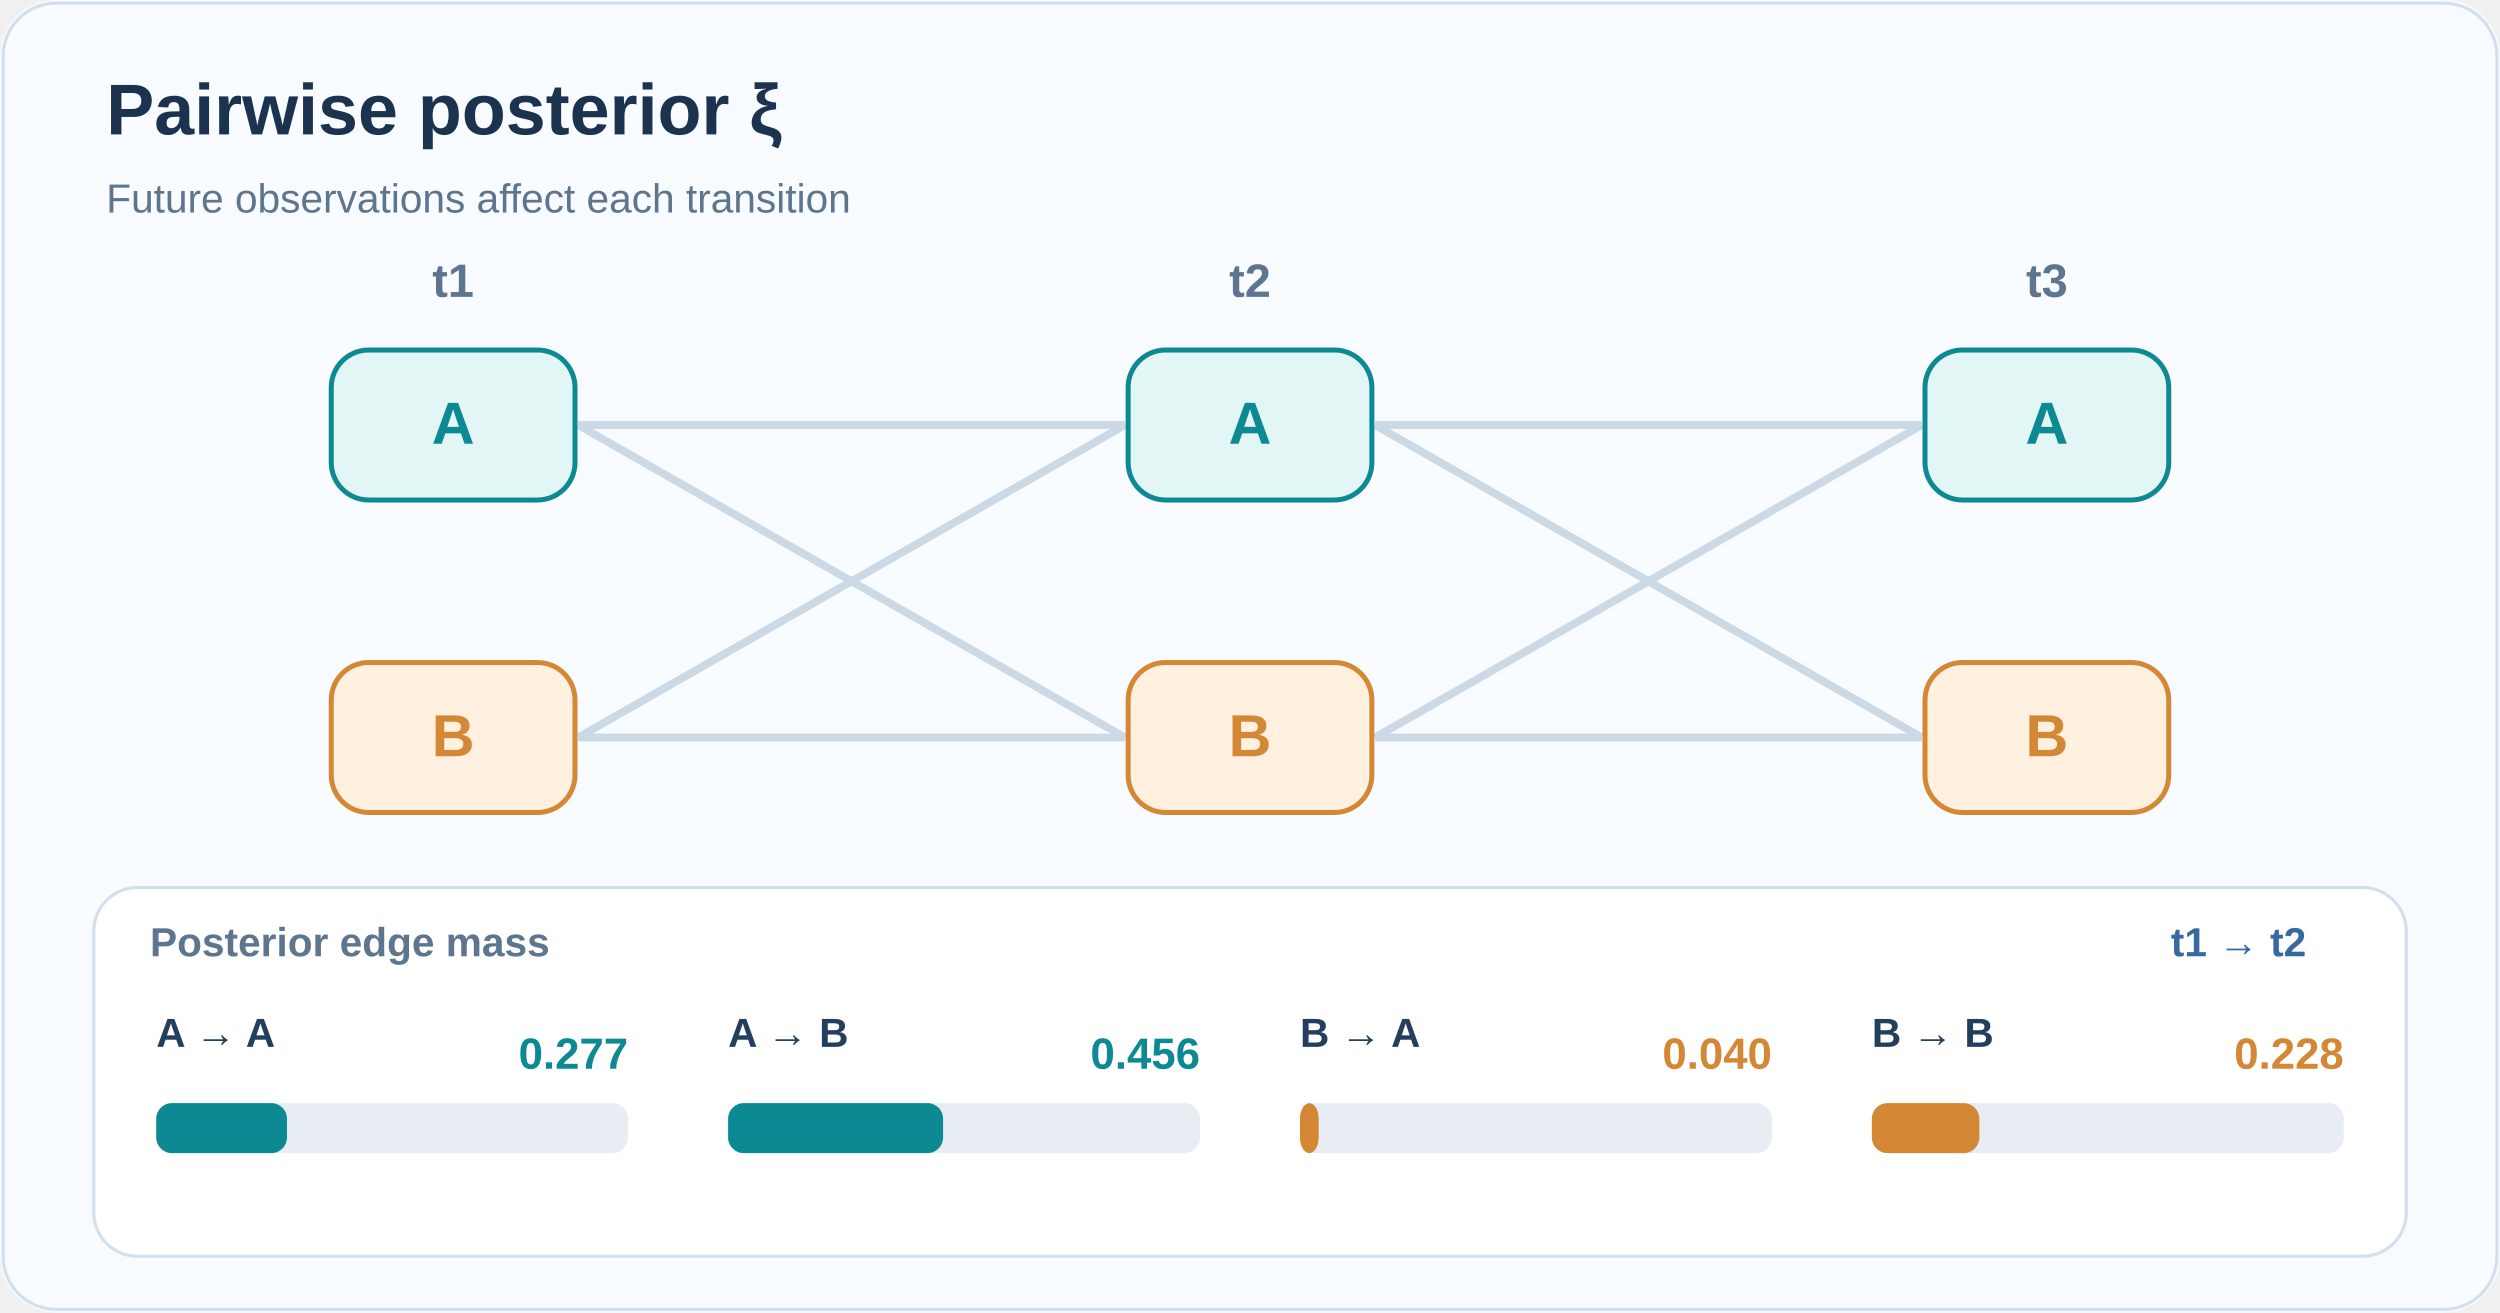
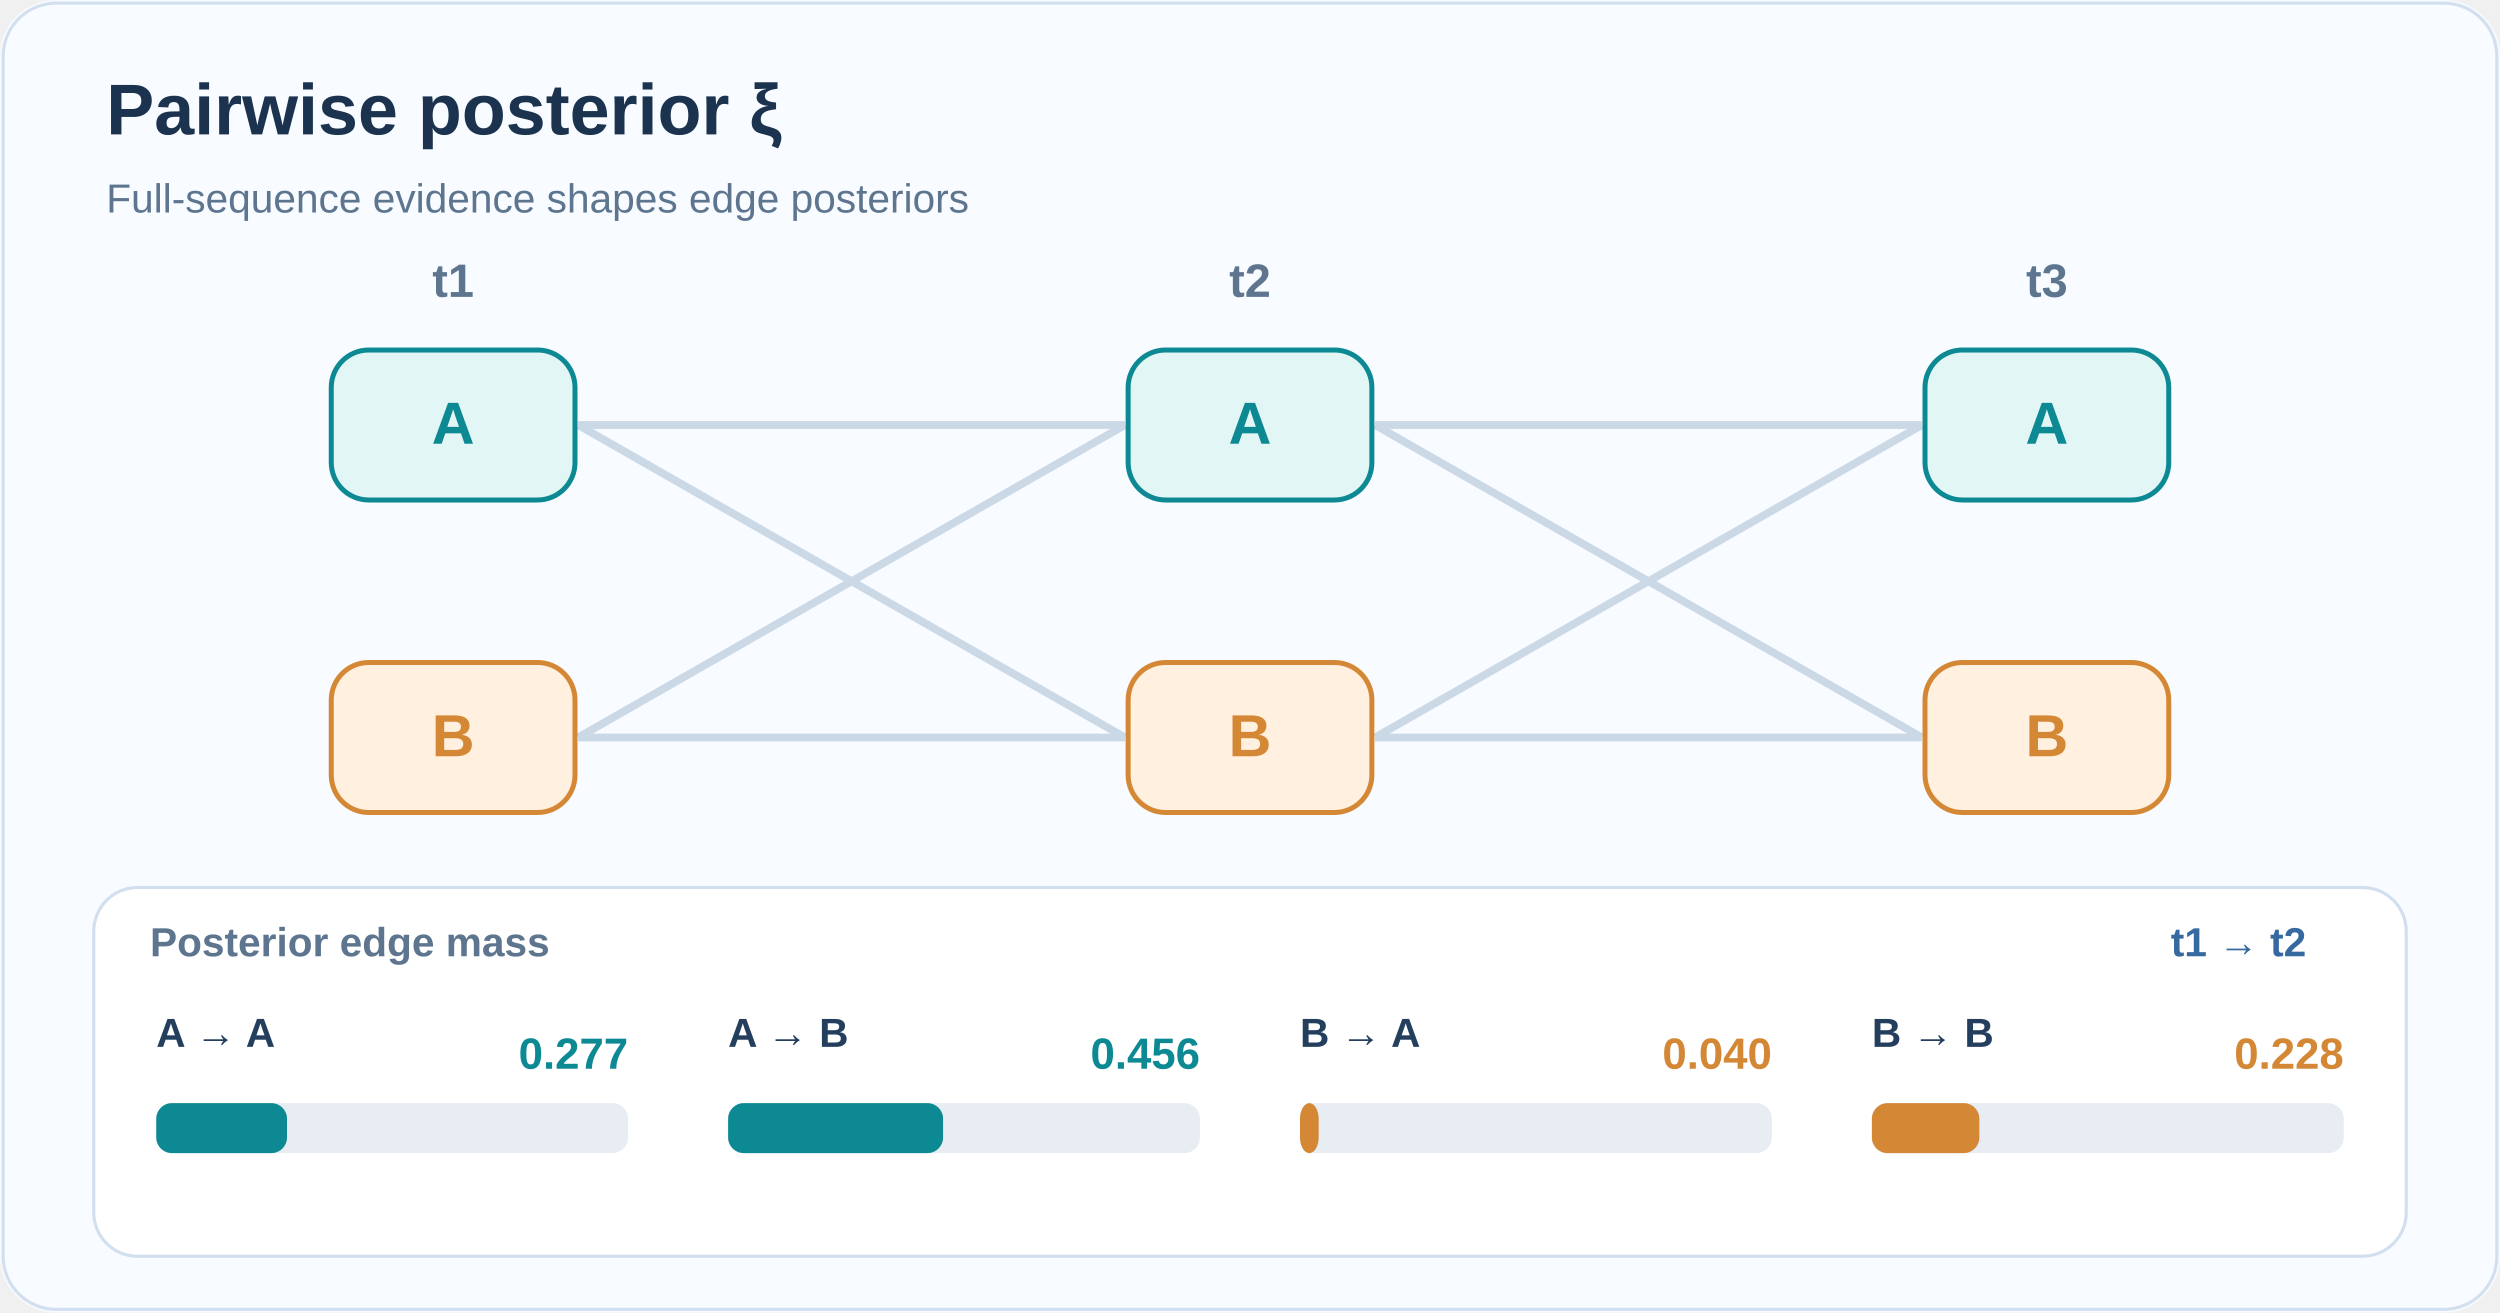
<svg xmlns="http://www.w3.org/2000/svg" viewBox="0 0 800 420" width="800" height="420" role="img" aria-labelledby="title desc">
  <style>text{font-family:Arial,Helvetica,sans-serif} .t{fill:#1b334e;font-weight:700} .muted{fill:#5d758e} .small{font-size:13px} .tick{font-size:12px;font-weight:700} @media(prefers-reduced-motion:reduce){.travel{display:none!important}}</style>
  <rect width="800" height="420" rx="18" fill="#f8fbff" />
  <rect x="1" y="1" width="798" height="418" rx="17" fill="none" stroke="#d1dfef" />
  <text x="34" y="43" font-size="23" font-weight="700" fill="#1b334e">Pairwise posterior  ξ</text>
-   <text x="34" y="68" font-size="13" font-weight="400" fill="#5d758e">Future observations affect each transition</text>
+   <text x="34" y="68" font-size="13" font-weight="400" fill="#5d758e">Full-sequence evidence shapes edge posteriors</text>
  <text x="145" y="95" font-size="15" font-weight="700" fill="#5d758e" text-anchor="middle">t1</text>
  <text x="400" y="95" font-size="15" font-weight="700" fill="#5d758e" text-anchor="middle">t2</text>
  <text x="655" y="95" font-size="15" font-weight="700" fill="#5d758e" text-anchor="middle">t3</text>
  <path d="M 185 136 L 360 136" stroke="#cbd8e6" stroke-width="2.5" fill="none" />
  <circle class="travel" r="5.2" fill="#0c8992" opacity="0">
    <animateMotion path="M 185 136 L 360 136" dur="12s" repeatCount="indefinite" calcMode="linear" keyTimes="0;0.083;0.375;1" keyPoints="0;0;1;1" />
    <animate attributeName="opacity" values="0;0;1;1;0;0" keyTimes="0;0.075;0.083;0.375;0.383;1" dur="12s" repeatCount="indefinite" />
  </circle>
  <path d="M 185 136 L 360 236" stroke="#cbd8e6" stroke-width="2.5" fill="none" />
  <circle class="travel" r="5.2" fill="#d48836" opacity="0">
    <animateMotion path="M 185 136 L 360 236" dur="12s" repeatCount="indefinite" calcMode="linear" keyTimes="0;0.083;0.375;1" keyPoints="0;0;1;1" />
    <animate attributeName="opacity" values="0;0;1;1;0;0" keyTimes="0;0.075;0.083;0.375;0.383;1" dur="12s" repeatCount="indefinite" />
  </circle>
  <path d="M 185 236 L 360 136" stroke="#cbd8e6" stroke-width="2.5" fill="none" />
  <circle class="travel" r="5.2" fill="#0c8992" opacity="0">
    <animateMotion path="M 185 236 L 360 136" dur="12s" repeatCount="indefinite" calcMode="linear" keyTimes="0;0.083;0.375;1" keyPoints="0;0;1;1" />
    <animate attributeName="opacity" values="0;0;1;1;0;0" keyTimes="0;0.075;0.083;0.375;0.383;1" dur="12s" repeatCount="indefinite" />
  </circle>
  <path d="M 185 236 L 360 236" stroke="#cbd8e6" stroke-width="2.5" fill="none" />
  <circle class="travel" r="5.2" fill="#d48836" opacity="0">
    <animateMotion path="M 185 236 L 360 236" dur="12s" repeatCount="indefinite" calcMode="linear" keyTimes="0;0.083;0.375;1" keyPoints="0;0;1;1" />
    <animate attributeName="opacity" values="0;0;1;1;0;0" keyTimes="0;0.075;0.083;0.375;0.383;1" dur="12s" repeatCount="indefinite" />
  </circle>
  <path d="M 440 136 L 615 136" stroke="#cbd8e6" stroke-width="2.5" fill="none" />
  <circle class="travel" r="5.2" fill="#0c8992" opacity="0">
    <animateMotion path="M 440 136 L 615 136" dur="12s" repeatCount="indefinite" calcMode="linear" keyTimes="0;0.533;0.825;1" keyPoints="0;0;1;1" />
    <animate attributeName="opacity" values="0;0;1;1;0;0" keyTimes="0;0.525;0.533;0.825;0.833;1" dur="12s" repeatCount="indefinite" />
  </circle>
  <path d="M 440 136 L 615 236" stroke="#cbd8e6" stroke-width="2.5" fill="none" />
  <circle class="travel" r="5.2" fill="#d48836" opacity="0">
    <animateMotion path="M 440 136 L 615 236" dur="12s" repeatCount="indefinite" calcMode="linear" keyTimes="0;0.533;0.825;1" keyPoints="0;0;1;1" />
    <animate attributeName="opacity" values="0;0;1;1;0;0" keyTimes="0;0.525;0.533;0.825;0.833;1" dur="12s" repeatCount="indefinite" />
  </circle>
  <path d="M 440 236 L 615 136" stroke="#cbd8e6" stroke-width="2.5" fill="none" />
  <circle class="travel" r="5.2" fill="#0c8992" opacity="0">
    <animateMotion path="M 440 236 L 615 136" dur="12s" repeatCount="indefinite" calcMode="linear" keyTimes="0;0.533;0.825;1" keyPoints="0;0;1;1" />
    <animate attributeName="opacity" values="0;0;1;1;0;0" keyTimes="0;0.525;0.533;0.825;0.833;1" dur="12s" repeatCount="indefinite" />
  </circle>
  <path d="M 440 236 L 615 236" stroke="#cbd8e6" stroke-width="2.5" fill="none" />
  <circle class="travel" r="5.2" fill="#d48836" opacity="0">
    <animateMotion path="M 440 236 L 615 236" dur="12s" repeatCount="indefinite" calcMode="linear" keyTimes="0;0.533;0.825;1" keyPoints="0;0;1;1" />
    <animate attributeName="opacity" values="0;0;1;1;0;0" keyTimes="0;0.525;0.533;0.825;0.833;1" dur="12s" repeatCount="indefinite" />
  </circle>
  <rect x="106" y="112" width="78" height="48" rx="12" fill="#e2f6f5" stroke="#0c8992" stroke-width="1.6" />
  <text x="145" y="142" font-size="19" font-weight="700" fill="#0c8992" text-anchor="middle">A</text>
  <rect x="106" y="212" width="78" height="48" rx="12" fill="#fff0df" stroke="#d48836" stroke-width="1.6" />
  <text x="145" y="242" font-size="19" font-weight="700" fill="#d48836" text-anchor="middle">B</text>
  <rect x="361" y="112" width="78" height="48" rx="12" fill="#e2f6f5" stroke="#0c8992" stroke-width="1.6" />
  <text x="400" y="142" font-size="19" font-weight="700" fill="#0c8992" text-anchor="middle">A</text>
  <rect x="361" y="212" width="78" height="48" rx="12" fill="#fff0df" stroke="#d48836" stroke-width="1.6" />
  <text x="400" y="242" font-size="19" font-weight="700" fill="#d48836" text-anchor="middle">B</text>
  <rect x="616" y="112" width="78" height="48" rx="12" fill="#e2f6f5" stroke="#0c8992" stroke-width="1.6" />
  <text x="655" y="142" font-size="19" font-weight="700" fill="#0c8992" text-anchor="middle">A</text>
  <rect x="616" y="212" width="78" height="48" rx="12" fill="#fff0df" stroke="#d48836" stroke-width="1.6" />
  <text x="655" y="242" font-size="19" font-weight="700" fill="#d48836" text-anchor="middle">B</text>
  <rect x="30" y="284" width="740" height="118" rx="14" fill="white" stroke="#d1dfef" />
  <text x="48" y="306" font-size="13" font-weight="700" fill="#5d758e">Posterior edge mass</text>
  <g>
    <text x="738" y="306" font-size="13" font-weight="700" fill="#3769a1" text-anchor="end">t1 → t2</text>
    <animate attributeName="opacity" values="1;1;0;0;1" keyTimes="0;0.496;0.5;0.985;1" dur="12s" repeatCount="indefinite" />
  </g>
  <g opacity="0">
    <text x="738" y="306" font-size="13" font-weight="700" fill="#3769a1" text-anchor="end">t2 → t3</text>
    <animate attributeName="opacity" values="0;0;1;1;0" keyTimes="0;0.496;0.5;0.982;1" dur="12s" repeatCount="indefinite" />
  </g>
  <text x="50" y="335" font-size="13" font-weight="700" fill="#243f5d">A → A</text>
  <rect x="50" y="353" width="151" height="16" rx="5" fill="#e8edf4" />
  <rect x="50" y="353" width="41.841" height="16" rx="5" fill="#0c8992">
    <animate attributeName="width" values="41.841;41.841;38.411;38.411;41.841" keyTimes="0;0.49;0.58;0.985;1" dur="12s" repeatCount="indefinite" />
  </rect>
  <g>
    <text x="201" y="342" font-size="14" font-weight="700" fill="#0c8992" text-anchor="end">0.277</text>
    <animate attributeName="opacity" values="1;1;0;0;1" keyTimes="0;0.496;0.5;0.985;1" dur="12s" repeatCount="indefinite" />
  </g>
  <g opacity="0">
    <text x="201" y="342" font-size="14" font-weight="700" fill="#0c8992" text-anchor="end">0.254</text>
    <animate attributeName="opacity" values="0;0;1;1;0" keyTimes="0;0.496;0.5;0.982;1" dur="12s" repeatCount="indefinite" />
  </g>
  <text x="233" y="335" font-size="13" font-weight="700" fill="#243f5d">A → B</text>
  <rect x="233" y="353" width="151" height="16" rx="5" fill="#e8edf4" />
  <rect x="233" y="353" width="68.788" height="16" rx="5" fill="#0c8992">
    <animate attributeName="width" values="68.788;68.788;9.407;9.407;68.788" keyTimes="0;0.49;0.58;0.985;1" dur="12s" repeatCount="indefinite" />
  </rect>
  <g>
    <text x="384" y="342" font-size="14" font-weight="700" fill="#0c8992" text-anchor="end">0.456</text>
    <animate attributeName="opacity" values="1;1;0;0;1" keyTimes="0;0.496;0.5;0.985;1" dur="12s" repeatCount="indefinite" />
  </g>
  <g opacity="0">
    <text x="384" y="342" font-size="14" font-weight="700" fill="#0c8992" text-anchor="end">0.062</text>
    <animate attributeName="opacity" values="0;0;1;1;0" keyTimes="0;0.496;0.5;0.982;1" dur="12s" repeatCount="indefinite" />
  </g>
  <text x="416" y="335" font-size="13" font-weight="700" fill="#243f5d">B → A</text>
  <rect x="416" y="353" width="151" height="16" rx="5" fill="#e8edf4" />
  <rect x="416" y="353" width="5.977" height="16" rx="5" fill="#d48836">
    <animate attributeName="width" values="5.977;5.977;55.559;55.559;5.977" keyTimes="0;0.49;0.58;0.985;1" dur="12s" repeatCount="indefinite" />
  </rect>
  <g>
    <text x="567" y="342" font-size="14" font-weight="700" fill="#d48836" text-anchor="end">0.040</text>
    <animate attributeName="opacity" values="1;1;0;0;1" keyTimes="0;0.496;0.5;0.985;1" dur="12s" repeatCount="indefinite" />
  </g>
  <g opacity="0">
    <text x="567" y="342" font-size="14" font-weight="700" fill="#d48836" text-anchor="end">0.368</text>
    <animate attributeName="opacity" values="0;0;1;1;0" keyTimes="0;0.496;0.5;0.982;1" dur="12s" repeatCount="indefinite" />
  </g>
  <text x="599" y="335" font-size="13" font-weight="700" fill="#243f5d">B → B</text>
  <rect x="599" y="353" width="151" height="16" rx="5" fill="#e8edf4" />
  <rect x="599" y="353" width="34.394" height="16" rx="5" fill="#d48836">
    <animate attributeName="width" values="34.394;34.394;47.622;47.622;34.394" keyTimes="0;0.49;0.58;0.985;1" dur="12s" repeatCount="indefinite" />
  </rect>
  <g>
    <text x="750" y="342" font-size="14" font-weight="700" fill="#d48836" text-anchor="end">0.228</text>
    <animate attributeName="opacity" values="1;1;0;0;1" keyTimes="0;0.496;0.5;0.985;1" dur="12s" repeatCount="indefinite" />
  </g>
  <g opacity="0">
    <text x="750" y="342" font-size="14" font-weight="700" fill="#d48836" text-anchor="end">0.315</text>
    <animate attributeName="opacity" values="0;0;1;1;0" keyTimes="0;0.496;0.5;0.982;1" dur="12s" repeatCount="indefinite" />
  </g>
</svg>
